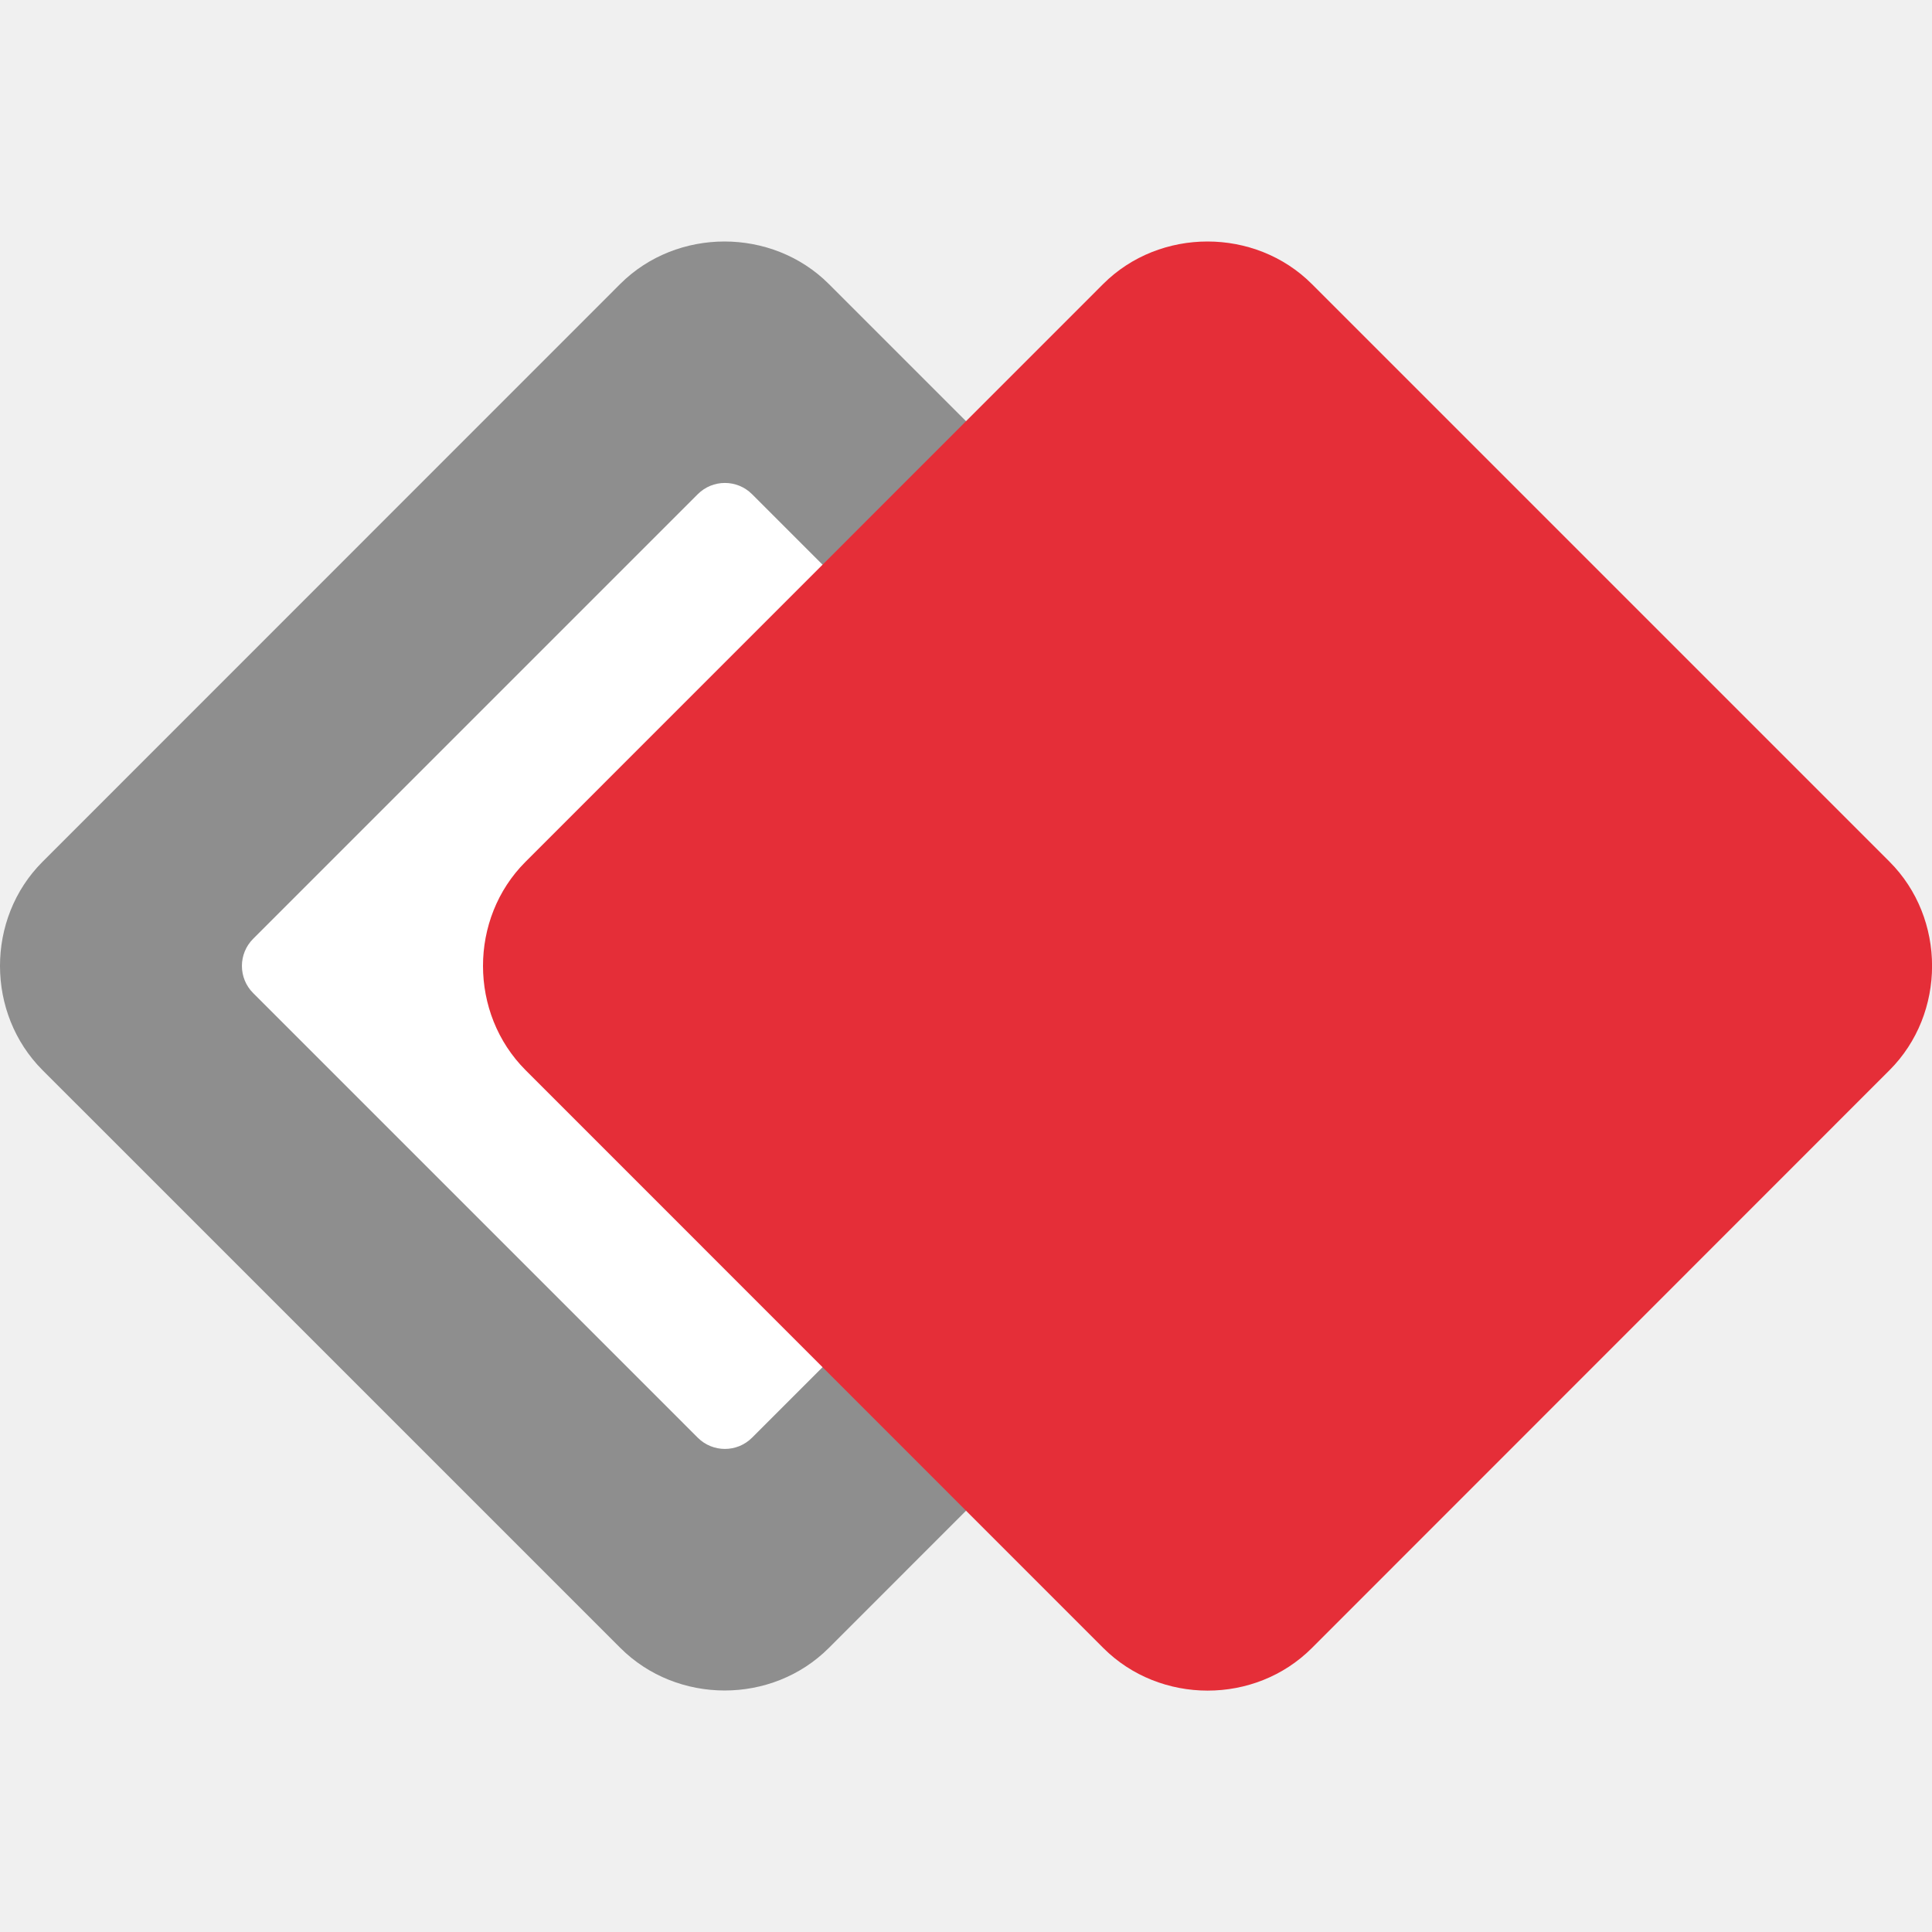
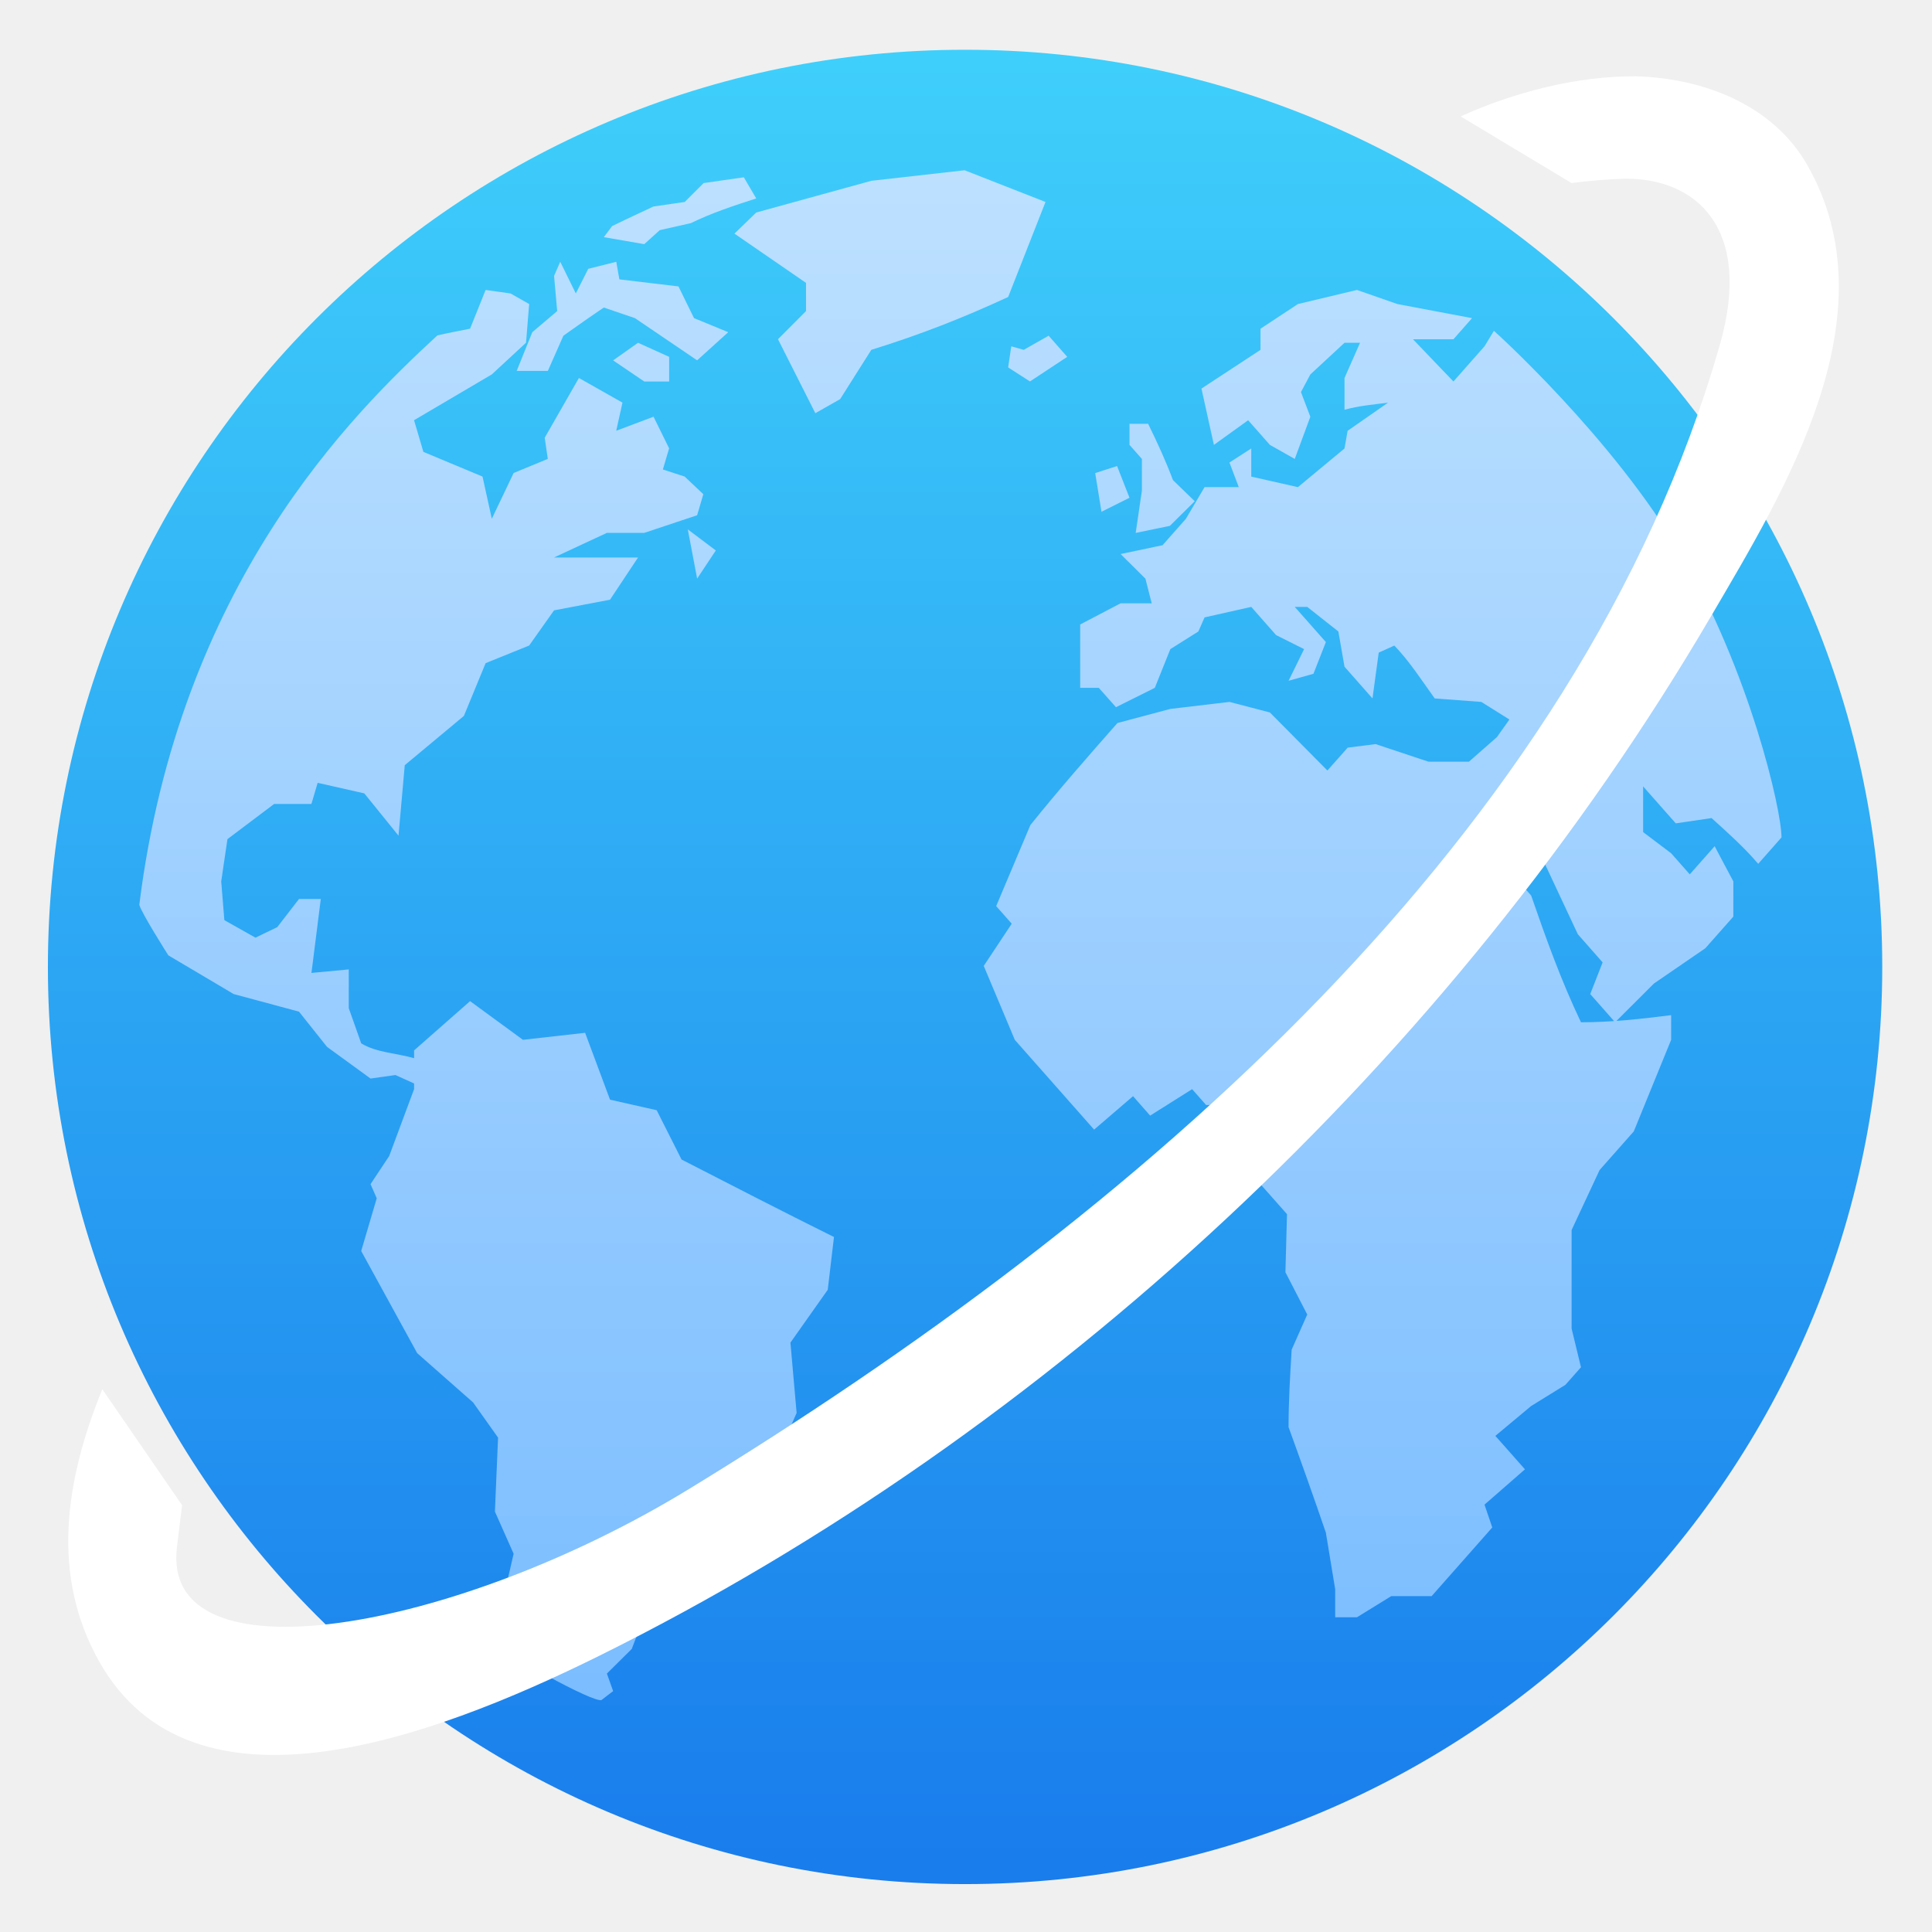
- <svg xmlns="http://www.w3.org/2000/svg" width="16" height="16" version="1">
-   <path style="fill:#8e8e8e" d="m 6,2 c -0.314,0 -0.629,0.117 -0.864,0.352 L 0.352,7.137 c -0.47,0.47 -0.469,1.256 6.75e-4,1.726 L 5.137,13.647 c 0.47,0.47 1.257,0.471 1.727,6.74e-4 L 11.648,8.863 c 0.47,-0.47 0.47,-1.257 0,-1.727 L 6.864,2.352 C 6.629,2.117 6.314,2 6,2 Z" />
-   <rect style="fill:#ffffff" width="5.843" height="5.843" x="6.98" y="-1.51" rx=".318" ry=".318" transform="rotate(45)" />
-   <path style="fill:#e52e38" d="m 10,2 c -0.314,0 -0.629,0.117 -0.864,0.352 L 4.352,7.137 C 3.882,7.607 3.883,8.393 4.353,8.863 l 4.784,4.785 c 0.47,0.47 1.257,0.471 1.727,6.74e-4 L 15.648,8.863 c 0.47,-0.47 0.47,-1.257 0,-1.727 L 10.864,2.352 C 10.629,2.117 10.314,2 10,2 Z" />
+ <svg xmlns="http://www.w3.org/2000/svg" style="clip-rule:evenodd;fill-rule:evenodd;stroke-linejoin:round;stroke-miterlimit:2" version="1.1" viewBox="0 0 48 48">
+   <circle cx="23.977" cy="24.023" r="22.787" style="fill:url(#_Linear1)" />
+   <path d="m17.32 14.376l0.464-0.7-0.696-0.524 0.232 1.224m-4.095-6.123l-0.388 0.962h0.774l0.386-0.874c0.334-0.236 0.666-0.473 1.005-0.7l0.773 0.263c0.514 0.349 1.029 0.699 1.545 1.048l0.773-0.699-0.85-0.349-0.387-0.788-1.468-0.175-0.077-0.437-0.696 0.175-0.309 0.612-0.387-0.787-0.153 0.35 0.077 0.875-0.618 0.524m3.708 20.555l-0.618-1.225-1.159-0.262-0.619-1.661-1.545 0.174-1.313-0.961-1.391 1.224v0.193c-0.421-0.122-0.938-0.138-1.314-0.368l-0.309-0.875v-0.962l-0.927 0.087c0.077-0.613 0.154-1.224 0.232-1.837h-0.541l-0.541 0.7-0.541 0.261-0.773-0.435-0.078-0.963 0.155-1.05 1.16-0.874h0.926l0.155-0.525 1.159 0.262 0.85 1.051 0.155-1.751 1.469-1.224 0.54-1.311 1.082-0.438 0.618-0.874 1.39-0.264 0.697-1.049h-2.087l1.313-0.612h0.928l1.314-0.438 0.154-0.523-0.464-0.438-0.541-0.176 0.155-0.525-0.387-0.786-0.927 0.349 0.155-0.699-1.082-0.612-0.85 1.485 0.077 0.525-0.849 0.351-0.542 1.137-0.231-1.049-1.469-0.613-0.232-0.787 1.932-1.138 0.85-0.787 0.078-0.962-0.463-0.262-0.619-0.087-0.386 0.962s-0.647 0.126-0.812 0.167c-2.122 1.956-6.41 6.177-7.406 14.145 0.04 0.185 0.721 1.257 0.721 1.257l1.624 0.962 1.622 0.437 0.697 0.875 1.081 0.787 0.618-0.087 0.464 0.209v0.141l-0.618 1.661-0.464 0.7 0.154 0.351-0.386 1.31 1.391 2.538 1.39 1.225 0.619 0.873-0.078 1.838 0.465 1.048-0.465 2.013s-0.035-0.013 0.023 0.188c0.061 0.202 2.476 1.543 2.63 1.429 0.153-0.116 0.284-0.218 0.284-0.218l-0.155-0.436 0.618-0.612 0.233-0.613 1.004-0.352 0.773-1.924-0.232-0.523 0.54-0.787 1.16-0.263 0.618-1.4-0.154-1.748 0.927-1.313 0.155-1.311c-1.269-0.63-2.527-1.277-3.787-1.925m9.042-23.79l-2.01-0.788-2.317 0.262-2.86 0.788-0.541 0.524 1.778 1.224v0.701l-0.696 0.699 0.928 1.838 0.616-0.35 0.775-1.225c1.194-0.369 2.264-0.787 3.399-1.312l0.928-2.361m-0.85 3.585l-0.078 0.525 0.542 0.349 0.926-0.611-0.462-0.525-0.619 0.351-0.309-0.088m19.136 12.201l-0.579 0.657c-0.355-0.418-0.753-0.769-1.158-1.137l-0.89 0.131-0.811-0.918v1.135l0.696 0.526 0.463 0.524 0.618-0.699c0.155 0.291 0.309 0.583 0.464 0.874v0.875l-0.696 0.786-1.276 0.876-0.965 0.963-0.618-0.701 0.308-0.787-0.616-0.699-1.045-2.231-0.888-1.005-0.233 0.261 0.35 1.269 0.656 0.744c0.374 1.081 0.745 2.116 1.238 3.149 0.762 0 1.481-0.081 2.24-0.177v0.613l-0.928 2.275-0.85 0.961-0.695 1.49v2.447l0.233 0.962-0.387 0.437-0.851 0.526-0.889 0.742 0.735 0.831-1.005 0.877 0.193 0.567-1.507 1.707h-1.004l-0.851 0.525h-0.541v-0.7l-0.231-1.402c-0.299-0.877-0.61-1.749-0.927-2.622 0-0.643 0.038-1.281 0.077-1.925l0.387-0.873-0.542-1.051 0.039-1.443-0.735-0.83 0.368-1.203-0.598-0.678h-1.044l-0.348-0.394-1.043 0.657-0.425-0.483-0.967 0.831c-0.655-0.743-1.312-1.487-1.97-2.23l-0.772-1.837 0.695-1.049-0.386-0.437 0.849-2.013c0.698-0.868 1.426-1.7 2.164-2.536l1.314-0.35 1.469-0.174 1.004 0.262 1.429 1.442 0.504-0.568 0.693-0.088 1.315 0.437h1.004l0.696-0.611 0.31-0.437-0.697-0.437-1.159-0.087c-0.323-0.447-0.621-0.917-1.003-1.313l-0.388 0.175-0.155 1.138-0.695-0.788-0.153-0.875-0.773-0.611h-0.31l0.773 0.874-0.309 0.788-0.618 0.174 0.386-0.787-0.697-0.349-0.616-0.7-1.16 0.261-0.154 0.35-0.696 0.438-0.386 0.962-0.965 0.481-0.427-0.481h-0.462v-1.574l1.004-0.526h0.773l-0.156-0.612-0.617-0.612 1.042-0.219 0.58-0.656 0.464-0.787h0.85l-0.232-0.612 0.542-0.349v0.699l1.159 0.262 1.158-0.961 0.077-0.439 1.005-0.699c-0.364 0.046-0.728 0.078-1.082 0.176v-0.789l0.386-0.875h-0.386l-0.849 0.787-0.233 0.438 0.233 0.613-0.387 1.048-0.618-0.349-0.54-0.612-0.851 0.612-0.309-1.399 1.467-0.962v-0.525l0.929-0.613 1.467-0.35 1.005 0.35 1.854 0.35-0.462 0.525h-1.005l1.005 1.049 0.772-0.874 0.234-0.385s2.963 2.656 4.657 5.561c1.693 2.905 2.488 6.33 2.488 7.026v-1e-3zm-28.255-14.739l0.386-0.348 0.774-0.175c0.529-0.258 1.06-0.431 1.622-0.613l-0.308-0.525-0.998 0.143-0.471 0.47-0.778 0.113-0.69 0.324-0.336 0.163-0.205 0.274 1.004 0.174m-0.773 2.888l0.773 0.524h0.619v-0.612l-0.773-0.35-0.619 0.438m13.137 3.236l-0.154 1.05 0.849-0.175 0.618-0.612-0.541-0.525c-0.181-0.483-0.39-0.936-0.617-1.399h-0.463v0.524l0.308 0.349v0.788m-0.308 0.177l-0.309-0.789-0.543 0.176 0.156 0.961 0.696-0.348" style="fill-rule:nonzero;fill:url(#_Linear2)" />
+   <path d="m36.29 2.892c1.3-0.59 2.878-1.009 4.365-0.996 1.691 0.051 3.4 0.72 4.247 2.205 2.123 3.728-0.544 8.055-2.395 11.215-6.451 11.012-16.465 20.291-27.603 25.814-4.314 2.139-10.13 4.201-12.425 0.175-1.24-2.176-0.846-4.556 0.063-6.79l1.983 2.883c-9e-3 0.049-0.053 0.429-0.128 1.035-0.42 3.384 6.874 2.13 12.713-1.434 11.144-6.804 22.124-16.232 25.615-28.416 0.848-2.956-0.627-4.163-2.359-4.143-0.443 0.014-0.882 0.05-1.32 0.108l-2.756-1.656z" style="fill-rule:nonzero;fill:#fff" />
+   <defs>
+     <linearGradient id="_Linear1" x2="1" gradientTransform="matrix(-.429124 -44.9292 44.9292 -.429124 10783.7 -56.2789)" gradientUnits="userSpaceOnUse">
+       <stop style="stop-color:#197dec" offset="0" />
+       <stop style="stop-color:#3fcffb" offset="1" />
+     </linearGradient>
+     <linearGradient id="_Linear2" x2="1" gradientTransform="matrix(-.169888 41.009 -41.009 -.169888 -185.319 2.57938)" gradientUnits="userSpaceOnUse">
+       <stop style="stop-color:#bee1ff" offset="0" />
+       <stop style="stop-color:#7bf" offset="1" />
+     </linearGradient>
+   </defs>
</svg>
